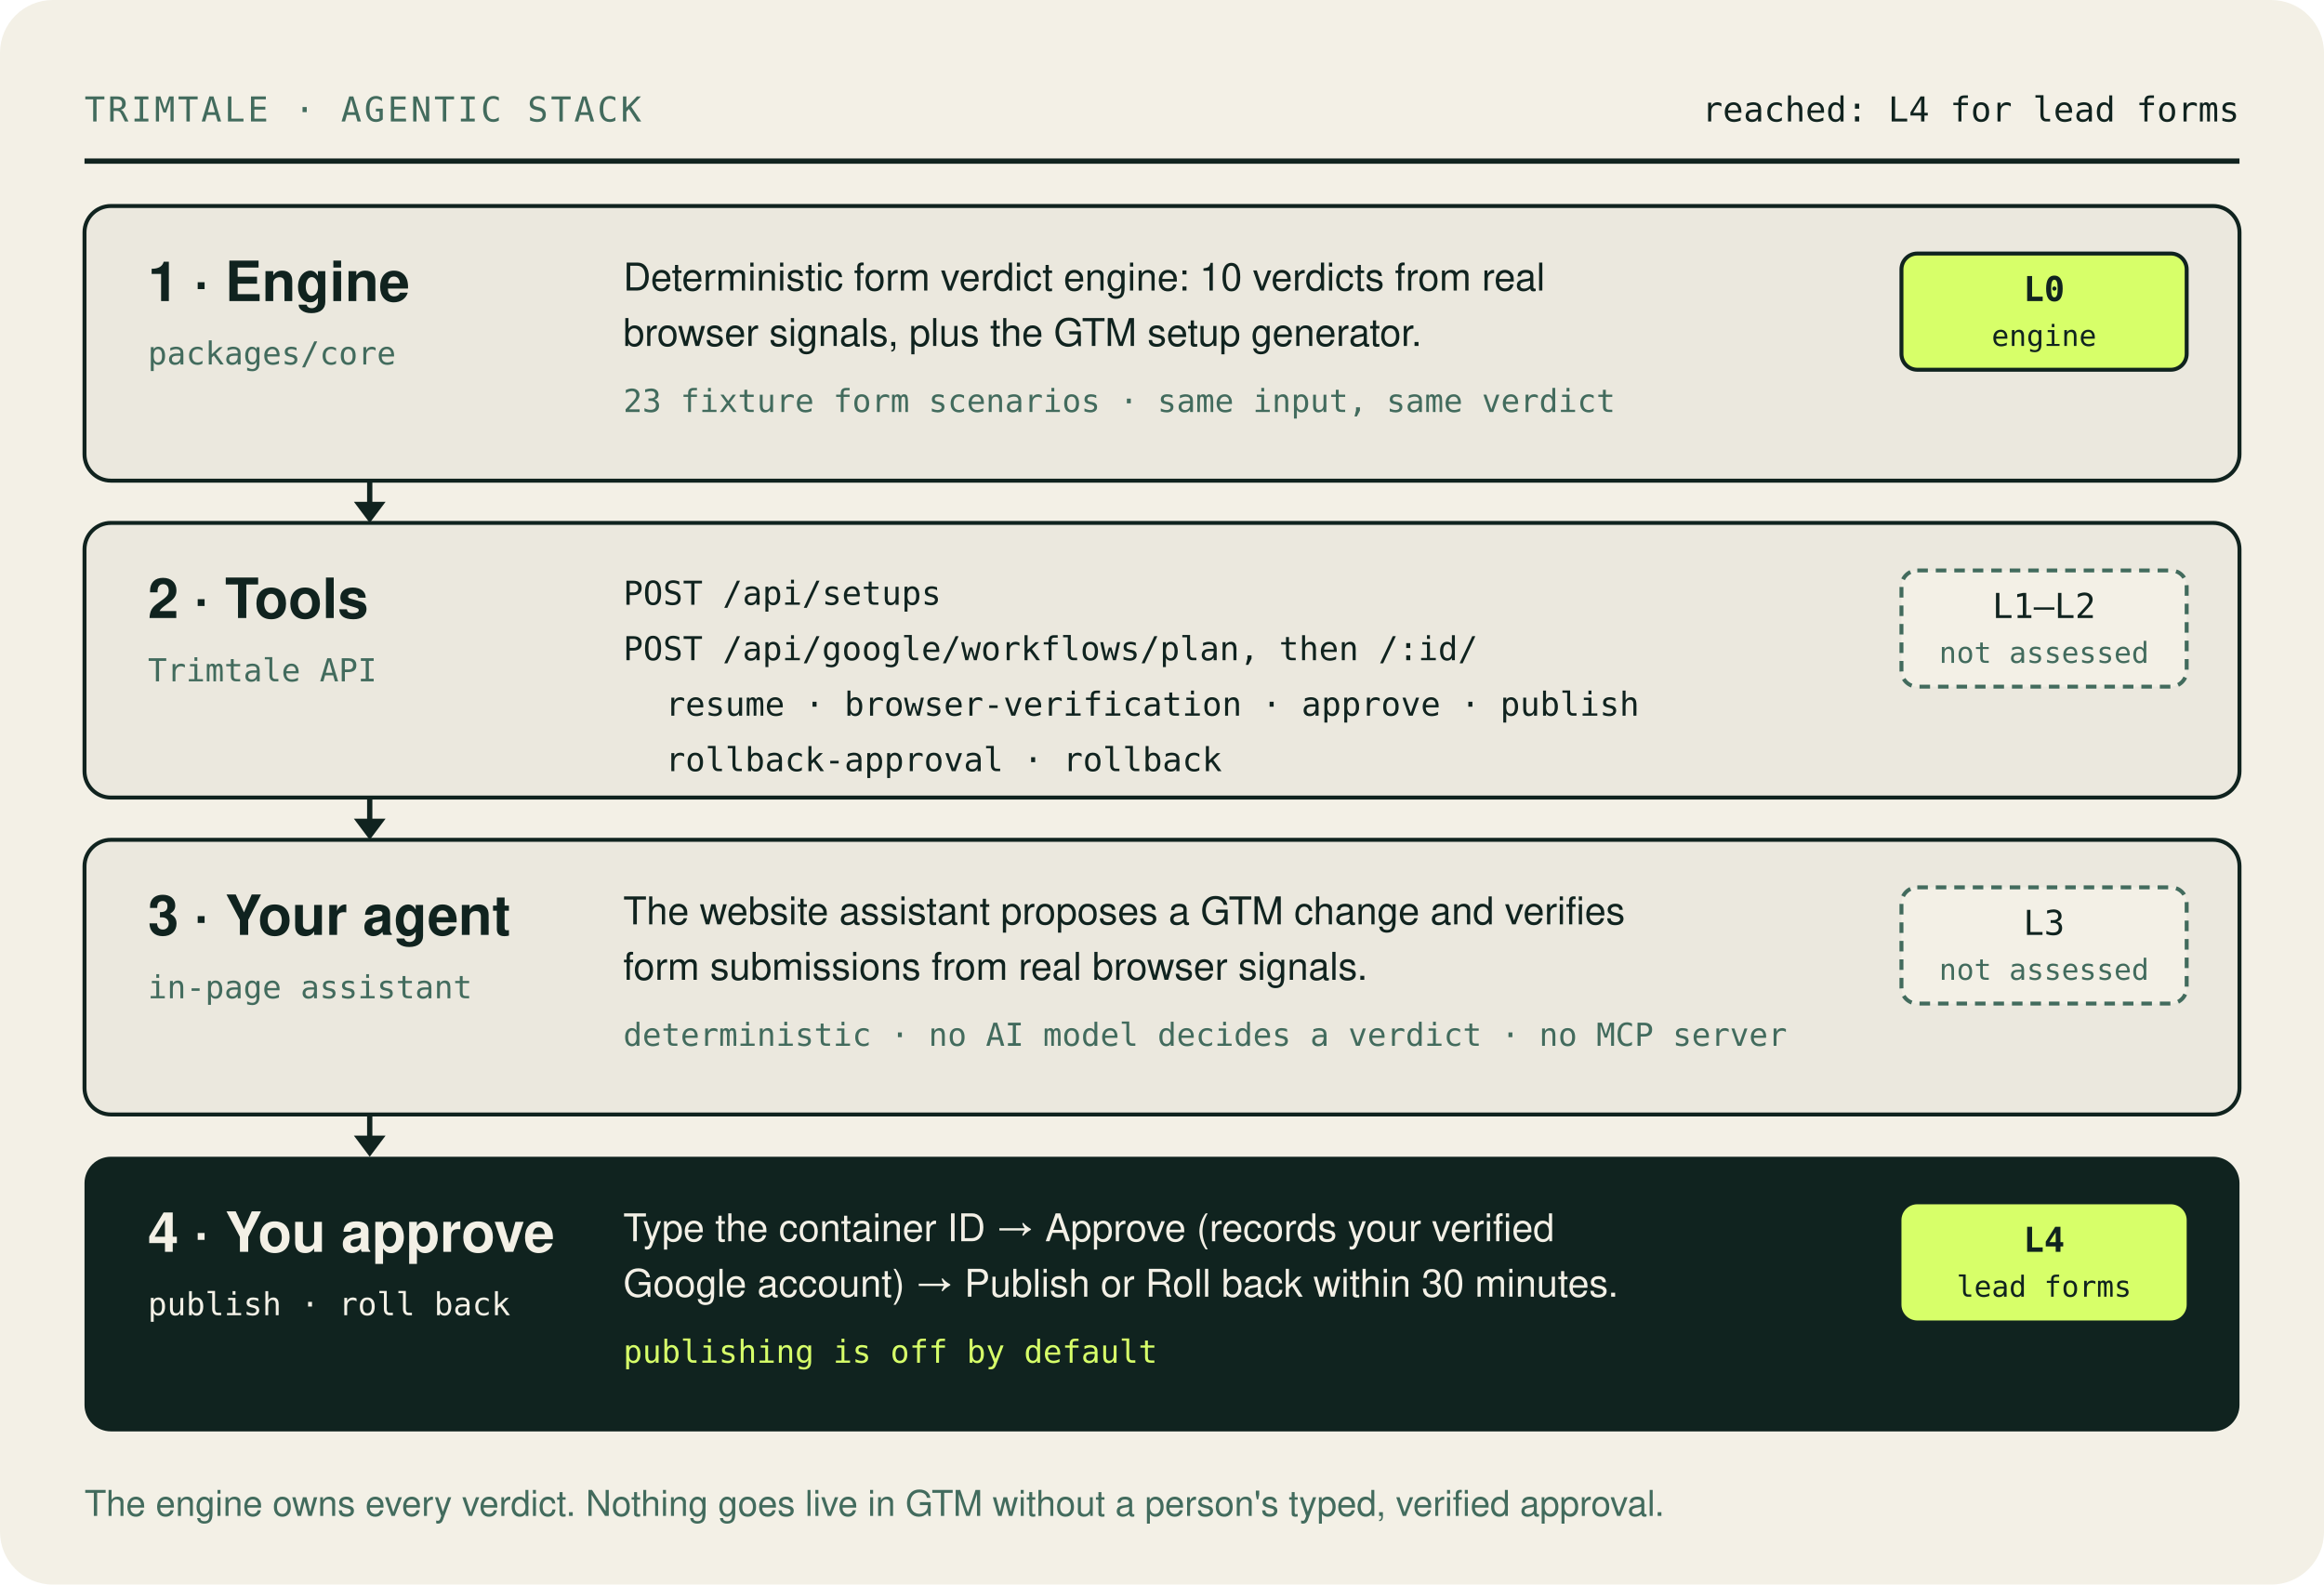
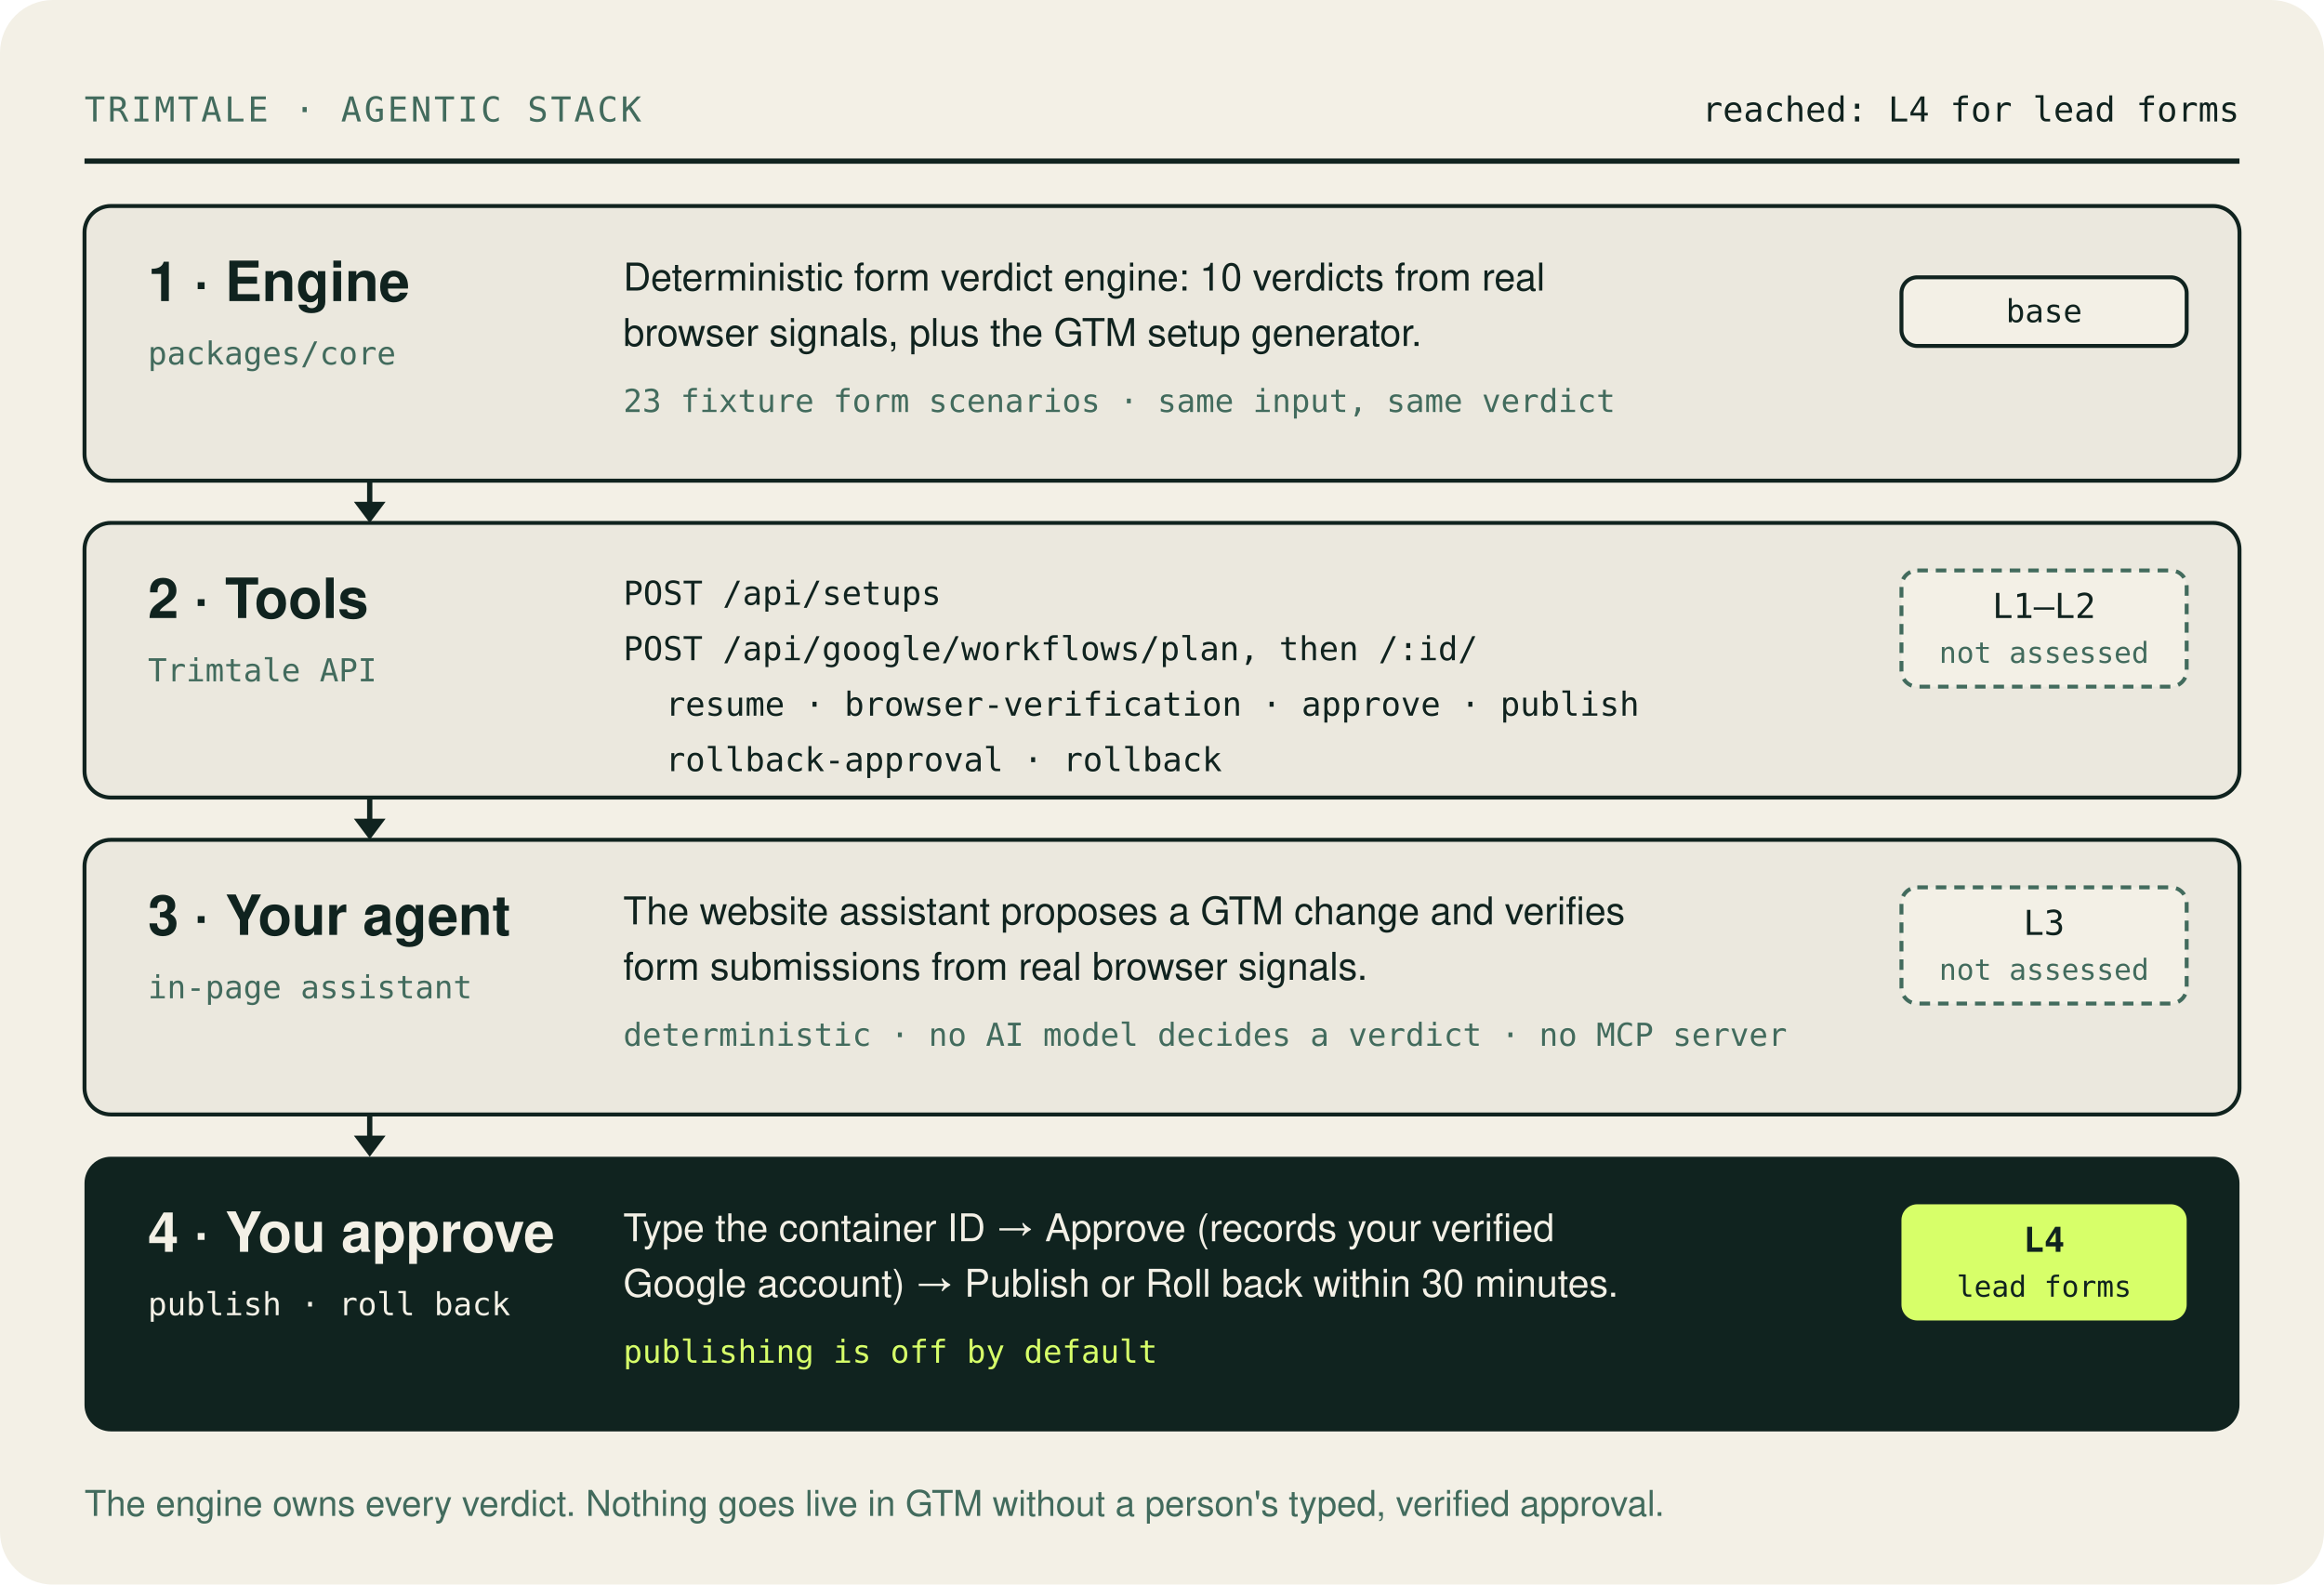
<svg xmlns="http://www.w3.org/2000/svg" viewBox="0 0 880 600" width="880" height="600" role="img" aria-labelledby="title desc">
  <defs>
    <style>
      .sans { font-family: "DM Sans", -apple-system, BlinkMacSystemFont, "Segoe UI", Helvetica, Arial, sans-serif; }
      .mono { font-family: "IBM Plex Mono", ui-monospace, SFMono-Regular, Menlo, Consolas, monospace; }
    </style>
  </defs>
  <rect x="0" y="0" width="880" height="600" rx="20" fill="#F3F0E6" />
  <text x="32" y="46" class="mono" font-size="13" font-weight="500" fill="#426B5D" letter-spacing="1">TRIMTALE · AGENTIC STACK</text>
  <text x="848" y="46" class="mono" font-size="13" font-weight="500" fill="#10231F" text-anchor="end">reached: L4 for lead forms</text>
  <rect x="32" y="60" width="816" height="2" fill="#10231F" />
  <g fill="#10231F">
    <rect x="139" y="182" width="2" height="14" />
    <path d="M134 190 L140 198 L146 190 Z" />
    <rect x="139" y="302" width="2" height="14" />
    <path d="M134 310 L140 318 L146 310 Z" />
    <rect x="139" y="422" width="2" height="14" />
    <path d="M134 430 L140 438 L146 430 Z" />
  </g>
  <rect x="32" y="78" width="816" height="104" rx="10" fill="#EBE8DE" stroke="#10231F" stroke-width="1.5" />
  <text x="56" y="114" class="sans" font-size="21" font-weight="600" fill="#10231F">1 · Engine</text>
  <text x="56" y="138" class="mono" font-size="12" fill="#426B5D">packages/core</text>
  <text x="236" y="110" class="sans" font-size="14.5" fill="#10231F">Deterministic form verdict engine: 10 verdicts from real</text>
  <text x="236" y="131" class="sans" font-size="14.5" fill="#10231F">browser signals, plus the GTM setup generator.</text>
  <text x="236" y="156" class="mono" font-size="12" fill="#426B5D">23 fixture form scenarios · same input, same verdict</text>
-   <rect x="720" y="96" width="108" height="44" rx="6" fill="#D7FF69" stroke="#10231F" stroke-width="1.5" />
-   <text x="774" y="114" class="mono" font-size="13" font-weight="600" fill="#10231F" text-anchor="middle">L0</text>
-   <text x="774" y="131" class="mono" font-size="11" fill="#10231F" text-anchor="middle">engine</text>
+   <rect x="720" y="105" width="108" height="26" rx="6" fill="#F3F0E6" stroke="#10231F" stroke-width="1.5" />
+   <text x="774" y="122" class="mono" font-size="12" font-weight="500" fill="#10231F" text-anchor="middle">base</text>
  <rect x="32" y="198" width="816" height="104" rx="10" fill="#EBE8DE" stroke="#10231F" stroke-width="1.5" />
  <text x="56" y="234" class="sans" font-size="21" font-weight="600" fill="#10231F">2 · Tools</text>
  <text x="56" y="258" class="mono" font-size="12" fill="#426B5D">Trimtale API</text>
  <text x="236" y="229" class="mono" font-size="12.5" fill="#10231F">POST /api/setups</text>
  <text x="236" y="250" class="mono" font-size="12.5" fill="#10231F">POST /api/google/workflows/plan, then /:id/</text>
  <text x="252" y="271" class="mono" font-size="12.5" fill="#10231F">resume · browser-verification · approve · publish</text>
  <text x="252" y="292" class="mono" font-size="12.5" fill="#10231F">rollback-approval · rollback</text>
  <rect x="720" y="216" width="108" height="44" rx="6" fill="#F3F0E6" stroke="#426B5D" stroke-width="1.5" stroke-dasharray="4 3" />
  <text x="774" y="234" class="mono" font-size="13" font-weight="500" fill="#10231F" text-anchor="middle">L1–L2</text>
  <text x="774" y="251" class="mono" font-size="11" fill="#426B5D" text-anchor="middle">not assessed</text>
  <rect x="32" y="318" width="816" height="104" rx="10" fill="#EBE8DE" stroke="#10231F" stroke-width="1.5" />
  <text x="56" y="354" class="sans" font-size="21" font-weight="600" fill="#10231F">3 · Your agent</text>
  <text x="56" y="378" class="mono" font-size="12" fill="#426B5D">in-page assistant</text>
  <text x="236" y="350" class="sans" font-size="14.5" fill="#10231F">The website assistant proposes a GTM change and verifies</text>
  <text x="236" y="371" class="sans" font-size="14.5" fill="#10231F">form submissions from real browser signals.</text>
  <text x="236" y="396" class="mono" font-size="12" fill="#426B5D">deterministic · no AI model decides a verdict · no MCP server</text>
  <rect x="720" y="336" width="108" height="44" rx="6" fill="#F3F0E6" stroke="#426B5D" stroke-width="1.5" stroke-dasharray="4 3" />
  <text x="774" y="354" class="mono" font-size="13" font-weight="500" fill="#10231F" text-anchor="middle">L3</text>
  <text x="774" y="371" class="mono" font-size="11" fill="#426B5D" text-anchor="middle">not assessed</text>
  <rect x="32" y="438" width="816" height="104" rx="10" fill="#10231F" />
  <text x="56" y="474" class="sans" font-size="21" font-weight="600" fill="#F3F0E6">4 · You approve</text>
  <text x="56" y="498" class="mono" font-size="12" fill="#F3F0E6">publish · roll back</text>
  <text x="236" y="470" class="sans" font-size="14.5" fill="#F3F0E6">Type the container ID → Approve (records your verified</text>
  <text x="236" y="491" class="sans" font-size="14.5" fill="#F3F0E6">Google account) → Publish or Roll back within 30 minutes.</text>
  <text x="236" y="516" class="mono" font-size="12" fill="#D7FF69">publishing is off by default</text>
  <rect x="720" y="456" width="108" height="44" rx="6" fill="#D7FF69" />
  <text x="774" y="474" class="mono" font-size="13" font-weight="600" fill="#10231F" text-anchor="middle">L4</text>
  <text x="774" y="491" class="mono" font-size="11" fill="#10231F" text-anchor="middle">lead forms</text>
  <text x="32" y="574" class="sans" font-size="13.5" fill="#426B5D">The engine owns every verdict. Nothing goes live in GTM without a person's typed, verified approval.</text>
</svg>
